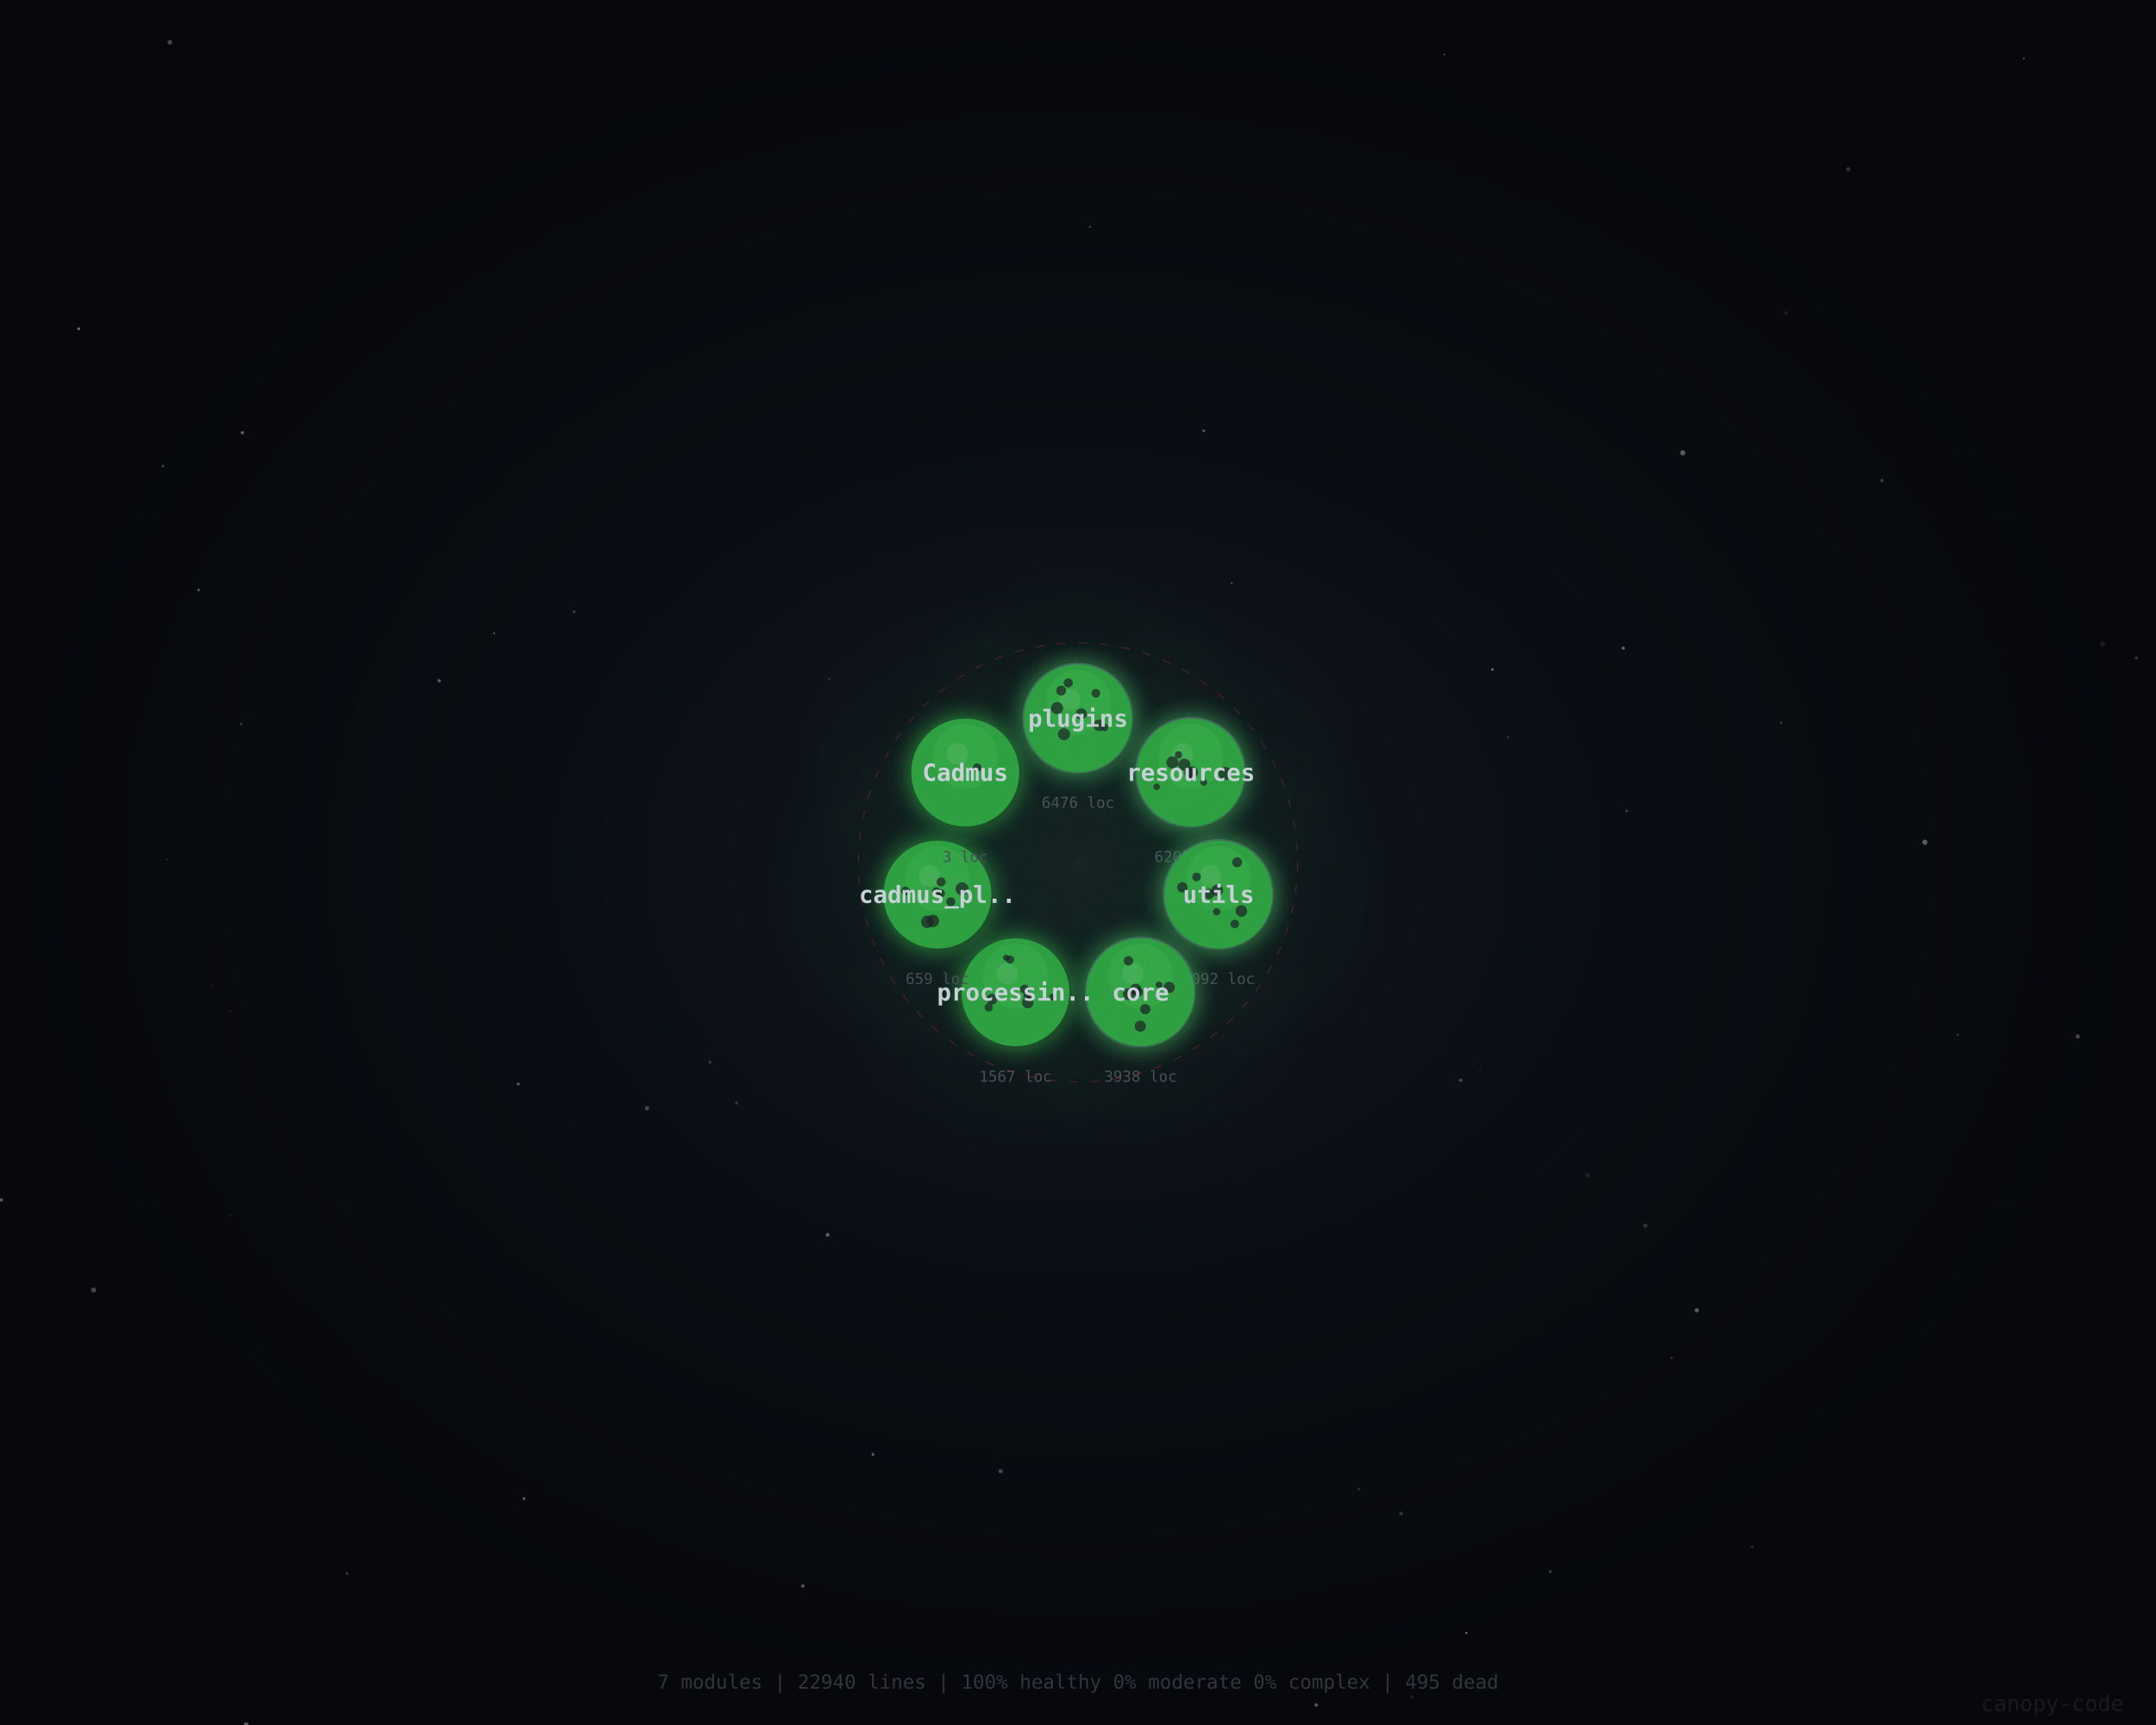
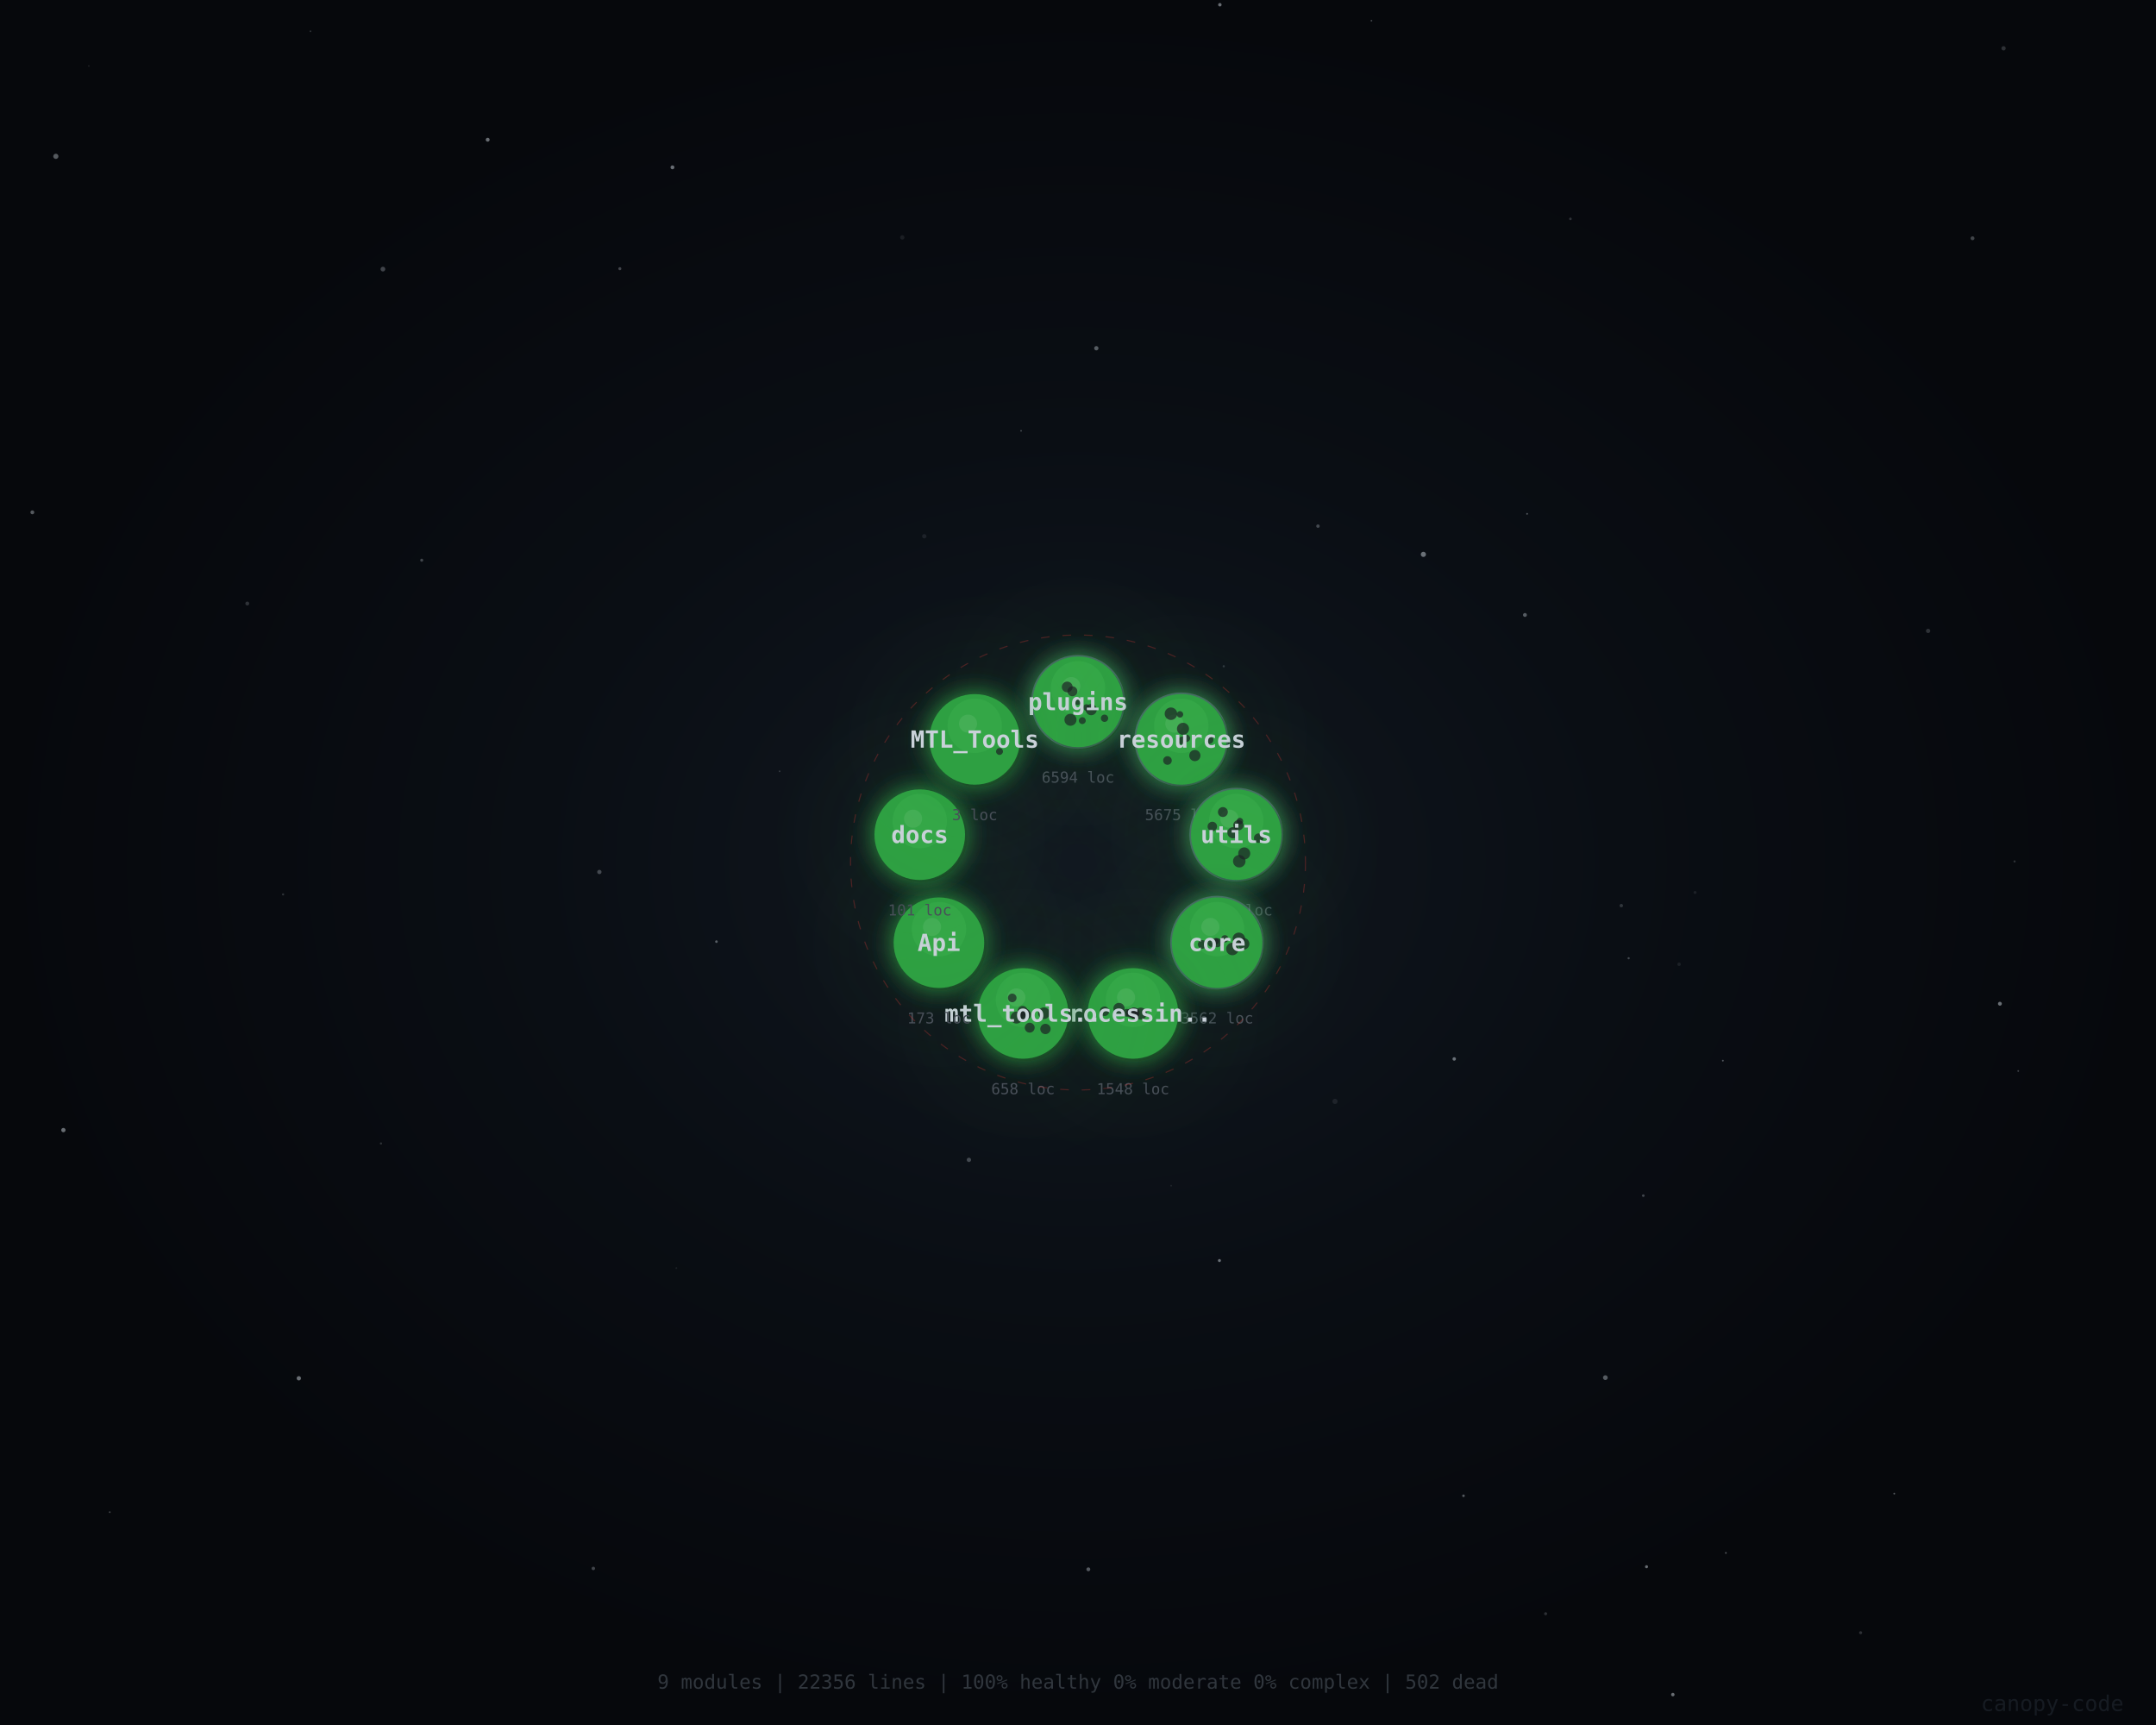
<svg xmlns="http://www.w3.org/2000/svg" viewBox="0 0 1000 800">
  <defs>
    <radialGradient id="bgGrad" cx="50%" cy="50%" r="50%">
      <stop offset="0%" stop-color="#111820" />
      <stop offset="50%" stop-color="#0a0e14" />
      <stop offset="100%" stop-color="#06080c" />
    </radialGradient>
    <filter id="nodeGlow" x="-50%" y="-50%" width="200%" height="200%">
      <feGaussianBlur stdDeviation="6" result="blur" />
      <feMerge>
        <feMergeNode in="blur" />
        <feMergeNode in="SourceGraphic" />
      </feMerge>
    </filter>
    <filter id="softGlow" x="-50%" y="-50%" width="200%" height="200%">
      <feGaussianBlur stdDeviation="12" />
    </filter>
    <filter id="churnPulse" x="-50%" y="-50%" width="200%" height="200%">
      <feGaussianBlur stdDeviation="4" result="blur" />
      <feMerge>
        <feMergeNode in="blur" />
        <feMergeNode in="SourceGraphic" />
      </feMerge>
    </filter>
  </defs>
  <rect width="1000" height="800" fill="url(#bgGrad)" />
-   <circle cx="754.5" cy="376.1" r="0.5" fill="#c9d1d9" opacity="0.4" />
-   <circle cx="243.1" cy="695.0" r="0.7" fill="#c9d1d9" opacity="0.4" />
-   <circle cx="383.9" cy="572.7" r="0.9" fill="#c9d1d9" opacity="0.4" />
-   <circle cx="736.3" cy="545.0" r="1.0" fill="#c9d1d9" opacity="0.1" />
-   <circle cx="938.7" cy="27.1" r="0.5" fill="#c9d1d9" opacity="0.3" />
-   <circle cx="98.5" cy="457.1" r="0.4" fill="#c9d1d9" opacity="0.2" />
-   <circle cx="300.1" cy="514.0" r="1.0" fill="#c9d1d9" opacity="0.3" />
-   <circle cx="787.0" cy="607.7" r="1.0" fill="#c9d1d9" opacity="0.4" />
-   <circle cx="892.8" cy="390.6" r="1.2" fill="#c9d1d9" opacity="0.4" />
-   <circle cx="975.2" cy="298.6" r="1.2" fill="#c9d1d9" opacity="0.1" />
-   <circle cx="908.0" cy="479.9" r="0.6" fill="#c9d1d9" opacity="0.2" />
-   <circle cx="571.3" cy="270.5" r="0.5" fill="#c9d1d9" opacity="0.3" />
-   <circle cx="106.8" cy="468.9" r="0.6" fill="#c9d1d9" opacity="0.1" />
-   <circle cx="75.6" cy="216.2" r="0.6" fill="#c9d1d9" opacity="0.3" />
-   <circle cx="963.7" cy="480.7" r="1.0" fill="#c9d1d9" opacity="0.3" />
-   <circle cx="424.4" cy="430.7" r="0.3" fill="#c9d1d9" opacity="0.3" />
-   <circle cx="92.1" cy="273.6" r="0.6" fill="#c9d1d9" opacity="0.4" />
-   <circle cx="677.5" cy="501.0" r="0.8" fill="#c9d1d9" opacity="0.3" />
-   <circle cx="464.1" cy="682.3" r="1.0" fill="#c9d1d9" opacity="0.3" />
-   <circle cx="812.7" cy="717.3" r="0.6" fill="#c9d1d9" opacity="0.2" />
-   <circle cx="857.3" cy="78.5" r="1.0" fill="#c9d1d9" opacity="0.2" />
-   <circle cx="872.9" cy="222.8" r="0.7" fill="#c9d1d9" opacity="0.3" />
-   <circle cx="505.5" cy="105.2" r="0.4" fill="#c9d1d9" opacity="0.4" />
-   <circle cx="78.8" cy="19.6" r="1.1" fill="#c9d1d9" opacity="0.3" />
-   <circle cx="404.9" cy="674.5" r="0.7" fill="#c9d1d9" opacity="0.4" />
-   <circle cx="77.3" cy="398.6" r="0.3" fill="#c9d1d9" opacity="0.4" />
-   <circle cx="372.4" cy="735.5" r="0.8" fill="#c9d1d9" opacity="0.4" />
-   <circle cx="329.3" cy="492.6" r="0.6" fill="#c9d1d9" opacity="0.3" />
-   <circle cx="610.5" cy="790.7" r="0.8" fill="#c9d1d9" opacity="0.4" />
-   <circle cx="203.7" cy="315.7" r="0.8" fill="#c9d1d9" opacity="0.4" />
-   <circle cx="826.1" cy="335.3" r="0.6" fill="#c9d1d9" opacity="0.2" />
-   <circle cx="752.9" cy="300.6" r="0.8" fill="#c9d1d9" opacity="0.4" />
-   <circle cx="775.3" cy="629.7" r="0.6" fill="#c9d1d9" opacity="0.2" />
-   <circle cx="699.5" cy="342.0" r="0.4" fill="#c9d1d9" opacity="0.3" />
-   <circle cx="266.3" cy="283.7" r="0.6" fill="#c9d1d9" opacity="0.3" />
-   <circle cx="680.1" cy="757.3" r="0.5" fill="#c9d1d9" opacity="0.5" />
-   <circle cx="341.7" cy="511.6" r="0.7" fill="#c9d1d9" opacity="0.2" />
-   <circle cx="990.9" cy="305.2" r="0.8" fill="#c9d1d9" opacity="0.2" />
-   <circle cx="763.1" cy="568.4" r="1.0" fill="#c9d1d9" opacity="0.2" />
-   <circle cx="654.8" cy="787.1" r="0.8" fill="#c9d1d9" opacity="0.1" />
-   <circle cx="558.3" cy="199.8" r="0.6" fill="#c9d1d9" opacity="0.4" />
-   <circle cx="649.8" cy="701.9" r="0.9" fill="#c9d1d9" opacity="0.2" />
-   <circle cx="240.4" cy="502.7" r="0.7" fill="#c9d1d9" opacity="0.4" />
-   <circle cx="384.6" cy="314.9" r="0.5" fill="#c9d1d9" opacity="0.2" />
-   <circle cx="111.8" cy="335.8" r="0.5" fill="#c9d1d9" opacity="0.3" />
-   <circle cx="229.2" cy="293.7" r="0.4" fill="#c9d1d9" opacity="0.5" />
-   <circle cx="828.5" cy="145.2" r="0.9" fill="#c9d1d9" opacity="0.1" />
-   <circle cx="780.5" cy="210.0" r="1.2" fill="#c9d1d9" opacity="0.4" />
-   <circle cx="161.0" cy="729.7" r="0.7" fill="#c9d1d9" opacity="0.2" />
-   <circle cx="669.9" cy="25.3" r="0.4" fill="#c9d1d9" opacity="0.4" />
-   <circle cx="114.2" cy="799.8" r="1.1" fill="#c9d1d9" opacity="0.4" />
-   <circle cx="0.6" cy="556.5" r="0.8" fill="#c9d1d9" opacity="0.4" />
-   <circle cx="719.1" cy="728.9" r="0.6" fill="#c9d1d9" opacity="0.3" />
-   <circle cx="43.4" cy="598.3" r="1.2" fill="#c9d1d9" opacity="0.3" />
-   <circle cx="36.5" cy="152.5" r="0.7" fill="#c9d1d9" opacity="0.5" />
-   <circle cx="686.6" cy="495.9" r="0.5" fill="#c9d1d9" opacity="0.1" />
-   <circle cx="630.3" cy="690.6" r="0.6" fill="#c9d1d9" opacity="0.2" />
-   <circle cx="106.5" cy="563.7" r="0.5" fill="#c9d1d9" opacity="0.1" />
-   <circle cx="692.2" cy="310.5" r="0.6" fill="#c9d1d9" opacity="0.5" />
-   <circle cx="112.4" cy="200.7" r="0.7" fill="#c9d1d9" opacity="0.5" />
+   <circle cx="29.4" cy="524.1" r="1.0" fill="#c9d1d9" opacity="0.5" />
+   <circle cx="799.1" cy="491.9" r="0.4" fill="#c9d1d9" opacity="0.4" />
+   <circle cx="41.2" cy="30.6" r="0.3" fill="#c9d1d9" opacity="0.2" />
+   <circle cx="674.5" cy="491.1" r="0.8" fill="#c9d1d9" opacity="0.5" />
+   <circle cx="50.9" cy="701.3" r="0.4" fill="#c9d1d9" opacity="0.3" />
+   <circle cx="763.7" cy="726.6" r="0.7" fill="#c9d1d9" opacity="0.5" />
+   <circle cx="611.3" cy="244.0" r="0.8" fill="#c9d1d9" opacity="0.3" />
+   <circle cx="15.0" cy="237.6" r="0.9" fill="#c9d1d9" opacity="0.4" />
+   <circle cx="894.3" cy="292.6" r="1.0" fill="#c9d1d9" opacity="0.2" />
+   <circle cx="914.9" cy="110.5" r="0.9" fill="#c9d1d9" opacity="0.3" />
+   <circle cx="473.6" cy="199.8" r="0.4" fill="#c9d1d9" opacity="0.3" />
+   <circle cx="177.6" cy="124.8" r="1.1" fill="#c9d1d9" opacity="0.3" />
+   <circle cx="287.5" cy="124.6" r="0.7" fill="#c9d1d9" opacity="0.3" />
+   <circle cx="678.8" cy="693.7" r="0.6" fill="#c9d1d9" opacity="0.4" />
+   <circle cx="565.6" cy="584.6" r="0.7" fill="#c9d1d9" opacity="0.5" />
+   <circle cx="526.7" cy="453.6" r="1.1" fill="#c9d1d9" opacity="0.3" />
+   <circle cx="449.4" cy="537.9" r="1.0" fill="#c9d1d9" opacity="0.3" />
+   <circle cx="716.9" cy="748.4" r="0.7" fill="#c9d1d9" opacity="0.2" />
+   <circle cx="878.6" cy="692.7" r="0.4" fill="#c9d1d9" opacity="0.4" />
+   <circle cx="744.6" cy="638.9" r="1.1" fill="#c9d1d9" opacity="0.4" />
+   <circle cx="504.8" cy="727.8" r="0.9" fill="#c9d1d9" opacity="0.4" />
+   <circle cx="226.2" cy="64.8" r="0.9" fill="#c9d1d9" opacity="0.5" />
+   <circle cx="332.3" cy="436.7" r="0.6" fill="#c9d1d9" opacity="0.4" />
+   <circle cx="619.2" cy="510.8" r="1.2" fill="#c9d1d9" opacity="0.1" />
+   <circle cx="929.3" cy="22.4" r="1.0" fill="#c9d1d9" opacity="0.2" />
+   <circle cx="636.1" cy="9.6" r="0.4" fill="#c9d1d9" opacity="0.3" />
+   <circle cx="517.8" cy="454.3" r="1.2" fill="#c9d1d9" opacity="0.5" />
+   <circle cx="927.6" cy="465.5" r="0.9" fill="#c9d1d9" opacity="0.5" />
+   <circle cx="543.2" cy="549.9" r="0.4" fill="#c9d1d9" opacity="0.1" />
+   <circle cx="786.2" cy="413.9" r="0.7" fill="#c9d1d9" opacity="0.1" />
+   <circle cx="418.5" cy="110.1" r="1.0" fill="#c9d1d9" opacity="0.1" />
+   <circle cx="25.9" cy="72.5" r="1.2" fill="#c9d1d9" opacity="0.4" />
+   <circle cx="361.6" cy="357.7" r="0.4" fill="#c9d1d9" opacity="0.2" />
+   <circle cx="278.0" cy="404.4" r="1.0" fill="#c9d1d9" opacity="0.3" />
+   <circle cx="934.4" cy="399.5" r="0.5" fill="#c9d1d9" opacity="0.2" />
+   <circle cx="313.7" cy="588.1" r="0.4" fill="#c9d1d9" opacity="0.1" />
+   <circle cx="565.8" cy="2.2" r="0.8" fill="#c9d1d9" opacity="0.5" />
+   <circle cx="707.3" cy="285.2" r="0.9" fill="#c9d1d9" opacity="0.4" />
+   <circle cx="138.6" cy="639.2" r="1.0" fill="#c9d1d9" opacity="0.5" />
+   <circle cx="311.9" cy="77.6" r="0.9" fill="#c9d1d9" opacity="0.5" />
+   <circle cx="775.9" cy="785.9" r="0.8" fill="#c9d1d9" opacity="0.5" />
+   <circle cx="660.2" cy="257.1" r="1.2" fill="#c9d1d9" opacity="0.5" />
+   <circle cx="762.2" cy="554.5" r="0.6" fill="#c9d1d9" opacity="0.3" />
+   <circle cx="755.4" cy="444.4" r="0.5" fill="#c9d1d9" opacity="0.3" />
+   <circle cx="936.1" cy="496.7" r="0.4" fill="#c9d1d9" opacity="0.3" />
+   <circle cx="195.6" cy="259.8" r="0.7" fill="#c9d1d9" opacity="0.3" />
+   <circle cx="131.3" cy="414.8" r="0.5" fill="#c9d1d9" opacity="0.2" />
+   <circle cx="144.0" cy="14.5" r="0.4" fill="#c9d1d9" opacity="0.2" />
+   <circle cx="275.2" cy="727.4" r="0.8" fill="#c9d1d9" opacity="0.3" />
+   <circle cx="863.0" cy="757.2" r="0.7" fill="#c9d1d9" opacity="0.2" />
+   <circle cx="778.8" cy="447.2" r="0.8" fill="#c9d1d9" opacity="0.1" />
+   <circle cx="428.7" cy="248.7" r="1.0" fill="#c9d1d9" opacity="0.1" />
+   <circle cx="508.5" cy="161.5" r="1.0" fill="#c9d1d9" opacity="0.4" />
+   <circle cx="567.6" cy="309.0" r="0.5" fill="#c9d1d9" opacity="0.2" />
+   <circle cx="176.7" cy="530.3" r="0.5" fill="#c9d1d9" opacity="0.2" />
+   <circle cx="728.4" cy="101.5" r="0.6" fill="#c9d1d9" opacity="0.2" />
+   <circle cx="114.7" cy="279.9" r="0.9" fill="#c9d1d9" opacity="0.2" />
+   <circle cx="708.3" cy="238.3" r="0.4" fill="#c9d1d9" opacity="0.4" />
+   <circle cx="752.0" cy="420.0" r="0.8" fill="#c9d1d9" opacity="0.2" />
+   <circle cx="800.5" cy="720.2" r="0.4" fill="#c9d1d9" opacity="0.4" />
  <g data-module="Cadmus.plugins">
-     <circle cx="500.0" cy="333.2" r="62.5" fill="#2ea04355" opacity="0.1" filter="url(#softGlow)" />
-     <circle cx="500.0" cy="333.2" r="25.0" fill="none" stroke="#bc8cff" stroke-width="1.5" opacity="0.4" filter="url(#churnPulse)">
-       <animate attributeName="r" values="25.0;29.0;25.0" dur="3s" repeatCount="indefinite" />
-       <animate attributeName="opacity" values="0.4;0.1;0.4" dur="3s" repeatCount="indefinite" />
-     </circle>
-     <circle cx="501.0" cy="334.2" r="25.0" fill="#000000" opacity="0.3" />
-     <circle cx="500.0" cy="333.2" r="25.0" fill="#2ea043" filter="url(#nodeGlow)" />
-     <circle cx="500.0" cy="325.7" r="15.0" fill="#56d364" opacity="0.15" />
-     <circle cx="496.2" cy="324.4" r="5.0" fill="#ffffff" opacity="0.08" />
-     <circle cx="495.5" cy="316.7" r="2.1" fill="#1b1f23" opacity="0.7" />
-     <circle cx="501.5" cy="331.1" r="2.6" fill="#1b1f23" opacity="0.7" />
-     <circle cx="490.3" cy="328.4" r="2.8" fill="#1b1f23" opacity="0.7" />
-     <circle cx="512.3" cy="337.4" r="1.7" fill="#1b1f23" opacity="0.7" />
-     <circle cx="492.2" cy="320.3" r="2.3" fill="#1b1f23" opacity="0.7" />
-     <circle cx="509.8" cy="336.4" r="2.7" fill="#1b1f23" opacity="0.7" />
-     <circle cx="508.3" cy="321.5" r="2.0" fill="#1b1f23" opacity="0.7" />
-     <circle cx="493.5" cy="340.5" r="2.8" fill="#1b1f23" opacity="0.7" />
-     <text x="500.0" y="333.2" font-family="monospace" font-size="11" font-weight="700" fill="#c9d1d9" text-anchor="middle" dy="0.35em">plugins</text>
-     <text x="500.0" y="372.2" font-family="monospace" font-size="7" fill="#484f58" text-anchor="middle" dy="0.35em">6476 loc</text>
-   </g>
-   <g data-module="Cadmus.resources">
-     <circle cx="552.3" cy="358.3" r="62.5" fill="#2ea04355" opacity="0.1" filter="url(#softGlow)" />
-     <circle cx="552.3" cy="358.3" r="25.0" fill="none" stroke="#bc8cff" stroke-width="1.5" opacity="0.4" filter="url(#churnPulse)">
-       <animate attributeName="r" values="25.0;29.0;25.0" dur="3s" repeatCount="indefinite" />
-       <animate attributeName="opacity" values="0.4;0.1;0.4" dur="3s" repeatCount="indefinite" />
-     </circle>
-     <circle cx="553.3" cy="359.3" r="25.0" fill="#000000" opacity="0.3" />
-     <circle cx="552.3" cy="358.3" r="25.0" fill="#2ea043" filter="url(#nodeGlow)" />
-     <circle cx="552.3" cy="350.8" r="15.0" fill="#56d364" opacity="0.15" />
-     <circle cx="548.5" cy="349.6" r="5.0" fill="#ffffff" opacity="0.08" />
-     <circle cx="543.8" cy="353.6" r="2.8" fill="#1b1f23" opacity="0.7" />
-     <circle cx="551.9" cy="358.5" r="2.6" fill="#1b1f23" opacity="0.7" />
-     <circle cx="549.3" cy="354.6" r="2.8" fill="#1b1f23" opacity="0.7" />
-     <circle cx="558.3" cy="362.8" r="1.6" fill="#1b1f23" opacity="0.7" />
-     <circle cx="568.3" cy="358.7" r="3.0" fill="#1b1f23" opacity="0.7" />
-     <circle cx="552.9" cy="358.2" r="2.8" fill="#1b1f23" opacity="0.7" />
-     <circle cx="536.5" cy="364.9" r="1.5" fill="#1b1f23" opacity="0.7" />
-     <circle cx="546.6" cy="350.1" r="1.7" fill="#1b1f23" opacity="0.7" />
-     <text x="552.3" y="358.3" font-family="monospace" font-size="11" font-weight="700" fill="#c9d1d9" text-anchor="middle" dy="0.35em">resources</text>
-     <text x="552.3" y="397.3" font-family="monospace" font-size="7" fill="#484f58" text-anchor="middle" dy="0.35em">6205 loc</text>
-   </g>
-   <g data-module="Cadmus.utils">
-     <circle cx="565.2" cy="414.9" r="62.5" fill="#2ea04355" opacity="0.1" filter="url(#softGlow)" />
-     <circle cx="565.2" cy="414.9" r="25.0" fill="none" stroke="#bc8cff" stroke-width="1.5" opacity="0.4" filter="url(#churnPulse)">
-       <animate attributeName="r" values="25.0;29.0;25.0" dur="3s" repeatCount="indefinite" />
-       <animate attributeName="opacity" values="0.4;0.1;0.4" dur="3s" repeatCount="indefinite" />
-     </circle>
-     <circle cx="566.2" cy="415.9" r="25.0" fill="#000000" opacity="0.3" />
-     <circle cx="565.2" cy="414.9" r="25.0" fill="#2ea043" filter="url(#nodeGlow)" />
-     <circle cx="565.2" cy="407.4" r="15.0" fill="#56d364" opacity="0.15" />
-     <circle cx="561.4" cy="406.1" r="5.0" fill="#ffffff" opacity="0.08" />
-     <circle cx="572.7" cy="428.5" r="2.0" fill="#1b1f23" opacity="0.7" />
-     <circle cx="575.8" cy="422.5" r="2.7" fill="#1b1f23" opacity="0.7" />
-     <circle cx="560.8" cy="414.6" r="2.4" fill="#1b1f23" opacity="0.7" />
-     <circle cx="564.6" cy="412.9" r="2.7" fill="#1b1f23" opacity="0.7" />
-     <circle cx="564.3" cy="422.8" r="1.7" fill="#1b1f23" opacity="0.7" />
-     <circle cx="548.4" cy="411.5" r="2.4" fill="#1b1f23" opacity="0.7" />
-     <circle cx="555.0" cy="406.7" r="2.0" fill="#1b1f23" opacity="0.7" />
-     <circle cx="573.8" cy="399.9" r="2.3" fill="#1b1f23" opacity="0.7" />
-     <text x="565.2" y="414.9" font-family="monospace" font-size="11" font-weight="700" fill="#c9d1d9" text-anchor="middle" dy="0.35em">utils</text>
-     <text x="565.2" y="453.9" font-family="monospace" font-size="7" fill="#484f58" text-anchor="middle" dy="0.35em">4092 loc</text>
-   </g>
-   <g data-module="Cadmus.core">
-     <circle cx="529.0" cy="460.2" r="62.5" fill="#2ea04355" opacity="0.1" filter="url(#softGlow)" />
-     <circle cx="529.0" cy="460.2" r="25.0" fill="none" stroke="#bc8cff" stroke-width="1.5" opacity="0.4" filter="url(#churnPulse)">
-       <animate attributeName="r" values="25.0;29.0;25.0" dur="3s" repeatCount="indefinite" />
-       <animate attributeName="opacity" values="0.4;0.1;0.4" dur="3s" repeatCount="indefinite" />
-     </circle>
-     <circle cx="530.0" cy="461.2" r="25.0" fill="#000000" opacity="0.3" />
-     <circle cx="529.0" cy="460.2" r="25.0" fill="#2ea043" filter="url(#nodeGlow)" />
-     <circle cx="529.0" cy="452.7" r="15.0" fill="#56d364" opacity="0.15" />
-     <circle cx="525.3" cy="451.5" r="5.0" fill="#ffffff" opacity="0.08" />
-     <circle cx="523.6" cy="461.0" r="2.8" fill="#1b1f23" opacity="0.7" />
-     <circle cx="542.3" cy="457.9" r="2.6" fill="#1b1f23" opacity="0.7" />
-     <circle cx="526.8" cy="458.8" r="2.6" fill="#1b1f23" opacity="0.7" />
-     <circle cx="537.6" cy="456.8" r="1.6" fill="#1b1f23" opacity="0.7" />
-     <circle cx="523.4" cy="445.6" r="2.2" fill="#1b1f23" opacity="0.7" />
-     <circle cx="531.2" cy="468.0" r="2.4" fill="#1b1f23" opacity="0.7" />
-     <circle cx="528.9" cy="475.9" r="2.6" fill="#1b1f23" opacity="0.7" />
-     <circle cx="527.9" cy="460.1" r="2.2" fill="#1b1f23" opacity="0.7" />
-     <text x="529.0" y="460.2" font-family="monospace" font-size="11" font-weight="700" fill="#c9d1d9" text-anchor="middle" dy="0.35em">core</text>
-     <text x="529.0" y="499.2" font-family="monospace" font-size="7" fill="#484f58" text-anchor="middle" dy="0.35em">3938 loc</text>
-   </g>
-   <g data-module="Cadmus.processing">
-     <circle cx="471.0" cy="460.2" r="62.5" fill="#2ea04355" opacity="0.1" filter="url(#softGlow)" />
-     <circle cx="472.0" cy="461.2" r="25.0" fill="#000000" opacity="0.3" />
-     <circle cx="471.0" cy="460.2" r="25.0" fill="#2ea043" filter="url(#nodeGlow)" />
-     <circle cx="471.0" cy="452.7" r="15.0" fill="#56d364" opacity="0.15" />
-     <circle cx="467.2" cy="451.5" r="5.0" fill="#ffffff" opacity="0.08" />
-     <circle cx="476.7" cy="461.8" r="2.0" fill="#1b1f23" opacity="0.7" />
-     <circle cx="468.5" cy="445.0" r="1.9" fill="#1b1f23" opacity="0.7" />
-     <circle cx="458.6" cy="467.2" r="1.9" fill="#1b1f23" opacity="0.7" />
-     <circle cx="488.3" cy="462.4" r="1.6" fill="#1b1f23" opacity="0.7" />
-     <circle cx="475.2" cy="458.7" r="2.1" fill="#1b1f23" opacity="0.7" />
-     <circle cx="466.7" cy="444.2" r="1.5" fill="#1b1f23" opacity="0.7" />
-     <circle cx="460.1" cy="463.4" r="2.5" fill="#1b1f23" opacity="0.7" />
-     <circle cx="476.7" cy="464.9" r="2.7" fill="#1b1f23" opacity="0.7" />
-     <text x="471.0" y="460.2" font-family="monospace" font-size="11" font-weight="700" fill="#c9d1d9" text-anchor="middle" dy="0.35em">processin..</text>
-     <text x="471.0" y="499.2" font-family="monospace" font-size="7" fill="#484f58" text-anchor="middle" dy="0.35em">1567 loc</text>
-   </g>
-   <g data-module="Cadmus.cadmus_plugin">
-     <circle cx="434.8" cy="414.9" r="62.5" fill="#2ea04355" opacity="0.1" filter="url(#softGlow)" />
-     <circle cx="435.8" cy="415.9" r="25.0" fill="#000000" opacity="0.3" />
-     <circle cx="434.8" cy="414.9" r="25.0" fill="#2ea043" filter="url(#nodeGlow)" />
-     <circle cx="434.8" cy="407.4" r="15.0" fill="#56d364" opacity="0.15" />
-     <circle cx="431.1" cy="406.1" r="5.0" fill="#ffffff" opacity="0.08" />
-     <circle cx="436.5" cy="409.0" r="2.1" fill="#1b1f23" opacity="0.7" />
-     <circle cx="434.3" cy="413.5" r="2.0" fill="#1b1f23" opacity="0.7" />
-     <circle cx="430.1" cy="427.5" r="2.9" fill="#1b1f23" opacity="0.7" />
-     <circle cx="432.7" cy="427.1" r="2.9" fill="#1b1f23" opacity="0.7" />
-     <circle cx="441.0" cy="418.2" r="2.1" fill="#1b1f23" opacity="0.7" />
-     <circle cx="446.2" cy="412.2" r="3.0" fill="#1b1f23" opacity="0.7" />
-     <circle cx="420.0" cy="413.2" r="2.0" fill="#1b1f23" opacity="0.7" />
-     <circle cx="436.4" cy="414.3" r="1.9" fill="#1b1f23" opacity="0.7" />
-     <text x="434.8" y="414.9" font-family="monospace" font-size="11" font-weight="700" fill="#c9d1d9" text-anchor="middle" dy="0.35em">cadmus_pl..</text>
-     <text x="434.8" y="453.9" font-family="monospace" font-size="7" fill="#484f58" text-anchor="middle" dy="0.35em">659 loc</text>
-   </g>
-   <g data-module="Cadmus">
-     <circle cx="447.7" cy="358.3" r="62.5" fill="#2ea04355" opacity="0.1" filter="url(#softGlow)" />
-     <circle cx="448.7" cy="359.3" r="25.0" fill="#000000" opacity="0.3" />
-     <circle cx="447.7" cy="358.3" r="25.0" fill="#2ea043" filter="url(#nodeGlow)" />
-     <circle cx="447.7" cy="350.8" r="15.0" fill="#56d364" opacity="0.15" />
-     <circle cx="444.0" cy="349.6" r="5.0" fill="#ffffff" opacity="0.08" />
-     <circle cx="453.3" cy="356.0" r="2.0" fill="#1b1f23" opacity="0.7" />
-     <text x="447.7" y="358.3" font-family="monospace" font-size="11" font-weight="700" fill="#c9d1d9" text-anchor="middle" dy="0.35em">Cadmus</text>
-     <text x="447.7" y="397.3" font-family="monospace" font-size="7" fill="#484f58" text-anchor="middle" dy="0.35em">3 loc</text>
-   </g>
-   <circle cx="500.0" cy="400.0" r="101.8" fill="none" stroke="#da3633" stroke-width="0.5" stroke-dasharray="4 6" opacity="0.3">
+     <circle cx="500.0" cy="325.5" r="52.5" fill="#2ea04355" opacity="0.1" filter="url(#softGlow)" />
+     <circle cx="500.0" cy="325.5" r="21.0" fill="none" stroke="#bc8cff" stroke-width="1.5" opacity="0.4" filter="url(#churnPulse)">
+       <animate attributeName="r" values="21.0;25.0;21.0" dur="3s" repeatCount="indefinite" />
+       <animate attributeName="opacity" values="0.4;0.1;0.4" dur="3s" repeatCount="indefinite" />
+     </circle>
+     <circle cx="501.0" cy="326.5" r="21.0" fill="#000000" opacity="0.3" />
+     <circle cx="500.0" cy="325.5" r="21.0" fill="#2ea043" filter="url(#nodeGlow)" />
+     <circle cx="500.0" cy="319.2" r="12.6" fill="#56d364" opacity="0.15" />
+     <circle cx="496.9" cy="318.2" r="4.2" fill="#ffffff" opacity="0.08" />
+     <circle cx="495.0" cy="318.6" r="2.5" fill="#1b1f23" opacity="0.7" />
+     <circle cx="506.1" cy="329.1" r="2.6" fill="#1b1f23" opacity="0.7" />
+     <circle cx="512.3" cy="333.1" r="1.7" fill="#1b1f23" opacity="0.7" />
+     <circle cx="503.9" cy="328.1" r="1.5" fill="#1b1f23" opacity="0.7" />
+     <circle cx="496.5" cy="333.8" r="2.8" fill="#1b1f23" opacity="0.7" />
+     <circle cx="499.8" cy="325.3" r="1.7" fill="#1b1f23" opacity="0.7" />
+     <circle cx="497.4" cy="320.6" r="2.3" fill="#1b1f23" opacity="0.7" />
+     <circle cx="502.0" cy="334.2" r="1.6" fill="#1b1f23" opacity="0.7" />
+     <text x="500.0" y="325.5" font-family="monospace" font-size="11" font-weight="700" fill="#c9d1d9" text-anchor="middle" dy="0.35em">plugins</text>
+     <text x="500.0" y="360.5" font-family="monospace" font-size="7" fill="#484f58" text-anchor="middle" dy="0.35em">6594 loc</text>
+   </g>
+   <g data-module="MTL_Tools.resources">
+     <circle cx="547.9" cy="342.9" r="52.5" fill="#2ea04355" opacity="0.1" filter="url(#softGlow)" />
+     <circle cx="547.9" cy="342.9" r="21.0" fill="none" stroke="#bc8cff" stroke-width="1.5" opacity="0.4" filter="url(#churnPulse)">
+       <animate attributeName="r" values="21.0;25.0;21.0" dur="3s" repeatCount="indefinite" />
+       <animate attributeName="opacity" values="0.4;0.1;0.4" dur="3s" repeatCount="indefinite" />
+     </circle>
+     <circle cx="548.9" cy="343.9" r="21.0" fill="#000000" opacity="0.3" />
+     <circle cx="547.9" cy="342.9" r="21.0" fill="#2ea043" filter="url(#nodeGlow)" />
+     <circle cx="547.9" cy="336.6" r="12.6" fill="#56d364" opacity="0.15" />
+     <circle cx="544.7" cy="335.6" r="4.2" fill="#ffffff" opacity="0.08" />
+     <circle cx="547.3" cy="331.3" r="1.5" fill="#1b1f23" opacity="0.7" />
+     <circle cx="550.3" cy="342.4" r="1.7" fill="#1b1f23" opacity="0.7" />
+     <circle cx="548.4" cy="343.5" r="1.9" fill="#1b1f23" opacity="0.7" />
+     <circle cx="543.1" cy="331.0" r="2.9" fill="#1b1f23" opacity="0.7" />
+     <circle cx="541.5" cy="352.7" r="2.0" fill="#1b1f23" opacity="0.7" />
+     <circle cx="548.7" cy="338.0" r="2.8" fill="#1b1f23" opacity="0.7" />
+     <circle cx="560.9" cy="343.1" r="1.9" fill="#1b1f23" opacity="0.7" />
+     <circle cx="554.2" cy="350.4" r="2.6" fill="#1b1f23" opacity="0.7" />
+     <text x="547.9" y="342.9" font-family="monospace" font-size="11" font-weight="700" fill="#c9d1d9" text-anchor="middle" dy="0.35em">resources</text>
+     <text x="547.9" y="377.9" font-family="monospace" font-size="7" fill="#484f58" text-anchor="middle" dy="0.35em">5675 loc</text>
+   </g>
+   <g data-module="MTL_Tools.utils">
+     <circle cx="573.4" cy="387.1" r="52.5" fill="#2ea04355" opacity="0.1" filter="url(#softGlow)" />
+     <circle cx="573.4" cy="387.1" r="21.0" fill="none" stroke="#bc8cff" stroke-width="1.5" opacity="0.4" filter="url(#churnPulse)">
+       <animate attributeName="r" values="21.0;25.0;21.0" dur="3s" repeatCount="indefinite" />
+       <animate attributeName="opacity" values="0.4;0.1;0.4" dur="3s" repeatCount="indefinite" />
+     </circle>
+     <circle cx="574.4" cy="388.1" r="21.0" fill="#000000" opacity="0.3" />
+     <circle cx="573.4" cy="387.1" r="21.0" fill="#2ea043" filter="url(#nodeGlow)" />
+     <circle cx="573.4" cy="380.8" r="12.6" fill="#56d364" opacity="0.15" />
+     <circle cx="570.2" cy="379.7" r="4.2" fill="#ffffff" opacity="0.08" />
+     <circle cx="577.1" cy="395.8" r="2.8" fill="#1b1f23" opacity="0.7" />
+     <circle cx="562.3" cy="383.3" r="2.2" fill="#1b1f23" opacity="0.7" />
+     <circle cx="574.4" cy="382.7" r="2.4" fill="#1b1f23" opacity="0.7" />
+     <circle cx="574.8" cy="399.4" r="2.9" fill="#1b1f23" opacity="0.7" />
+     <circle cx="575.1" cy="380.8" r="1.5" fill="#1b1f23" opacity="0.7" />
+     <circle cx="583.8" cy="388.7" r="2.2" fill="#1b1f23" opacity="0.7" />
+     <circle cx="571.9" cy="386.2" r="2.6" fill="#1b1f23" opacity="0.7" />
+     <circle cx="567.2" cy="376.6" r="2.3" fill="#1b1f23" opacity="0.7" />
+     <text x="573.4" y="387.1" font-family="monospace" font-size="11" font-weight="700" fill="#c9d1d9" text-anchor="middle" dy="0.35em">utils</text>
+     <text x="573.4" y="422.1" font-family="monospace" font-size="7" fill="#484f58" text-anchor="middle" dy="0.35em">4042 loc</text>
+   </g>
+   <g data-module="MTL_Tools.core">
+     <circle cx="564.5" cy="437.2" r="52.5" fill="#2ea04355" opacity="0.1" filter="url(#softGlow)" />
+     <circle cx="564.5" cy="437.2" r="21.0" fill="none" stroke="#bc8cff" stroke-width="1.5" opacity="0.4" filter="url(#churnPulse)">
+       <animate attributeName="r" values="21.0;25.0;21.0" dur="3s" repeatCount="indefinite" />
+       <animate attributeName="opacity" values="0.4;0.1;0.4" dur="3s" repeatCount="indefinite" />
+     </circle>
+     <circle cx="565.5" cy="438.2" r="21.0" fill="#000000" opacity="0.3" />
+     <circle cx="564.5" cy="437.2" r="21.0" fill="#2ea043" filter="url(#nodeGlow)" />
+     <circle cx="564.5" cy="430.9" r="12.6" fill="#56d364" opacity="0.15" />
+     <circle cx="561.4" cy="429.9" r="4.2" fill="#ffffff" opacity="0.08" />
+     <circle cx="574.6" cy="435.4" r="2.9" fill="#1b1f23" opacity="0.7" />
+     <circle cx="557.6" cy="438.0" r="2.0" fill="#1b1f23" opacity="0.7" />
+     <circle cx="576.8" cy="437.7" r="2.7" fill="#1b1f23" opacity="0.7" />
+     <circle cx="563.9" cy="436.5" r="1.5" fill="#1b1f23" opacity="0.7" />
+     <circle cx="564.6" cy="437.2" r="2.1" fill="#1b1f23" opacity="0.7" />
+     <circle cx="562.1" cy="437.2" r="2.0" fill="#1b1f23" opacity="0.7" />
+     <circle cx="571.6" cy="440.1" r="2.9" fill="#1b1f23" opacity="0.7" />
+     <circle cx="568.1" cy="435.4" r="1.7" fill="#1b1f23" opacity="0.7" />
+     <text x="564.5" y="437.2" font-family="monospace" font-size="11" font-weight="700" fill="#c9d1d9" text-anchor="middle" dy="0.35em">core</text>
+     <text x="564.5" y="472.2" font-family="monospace" font-size="7" fill="#484f58" text-anchor="middle" dy="0.35em">3562 loc</text>
+   </g>
+   <g data-module="MTL_Tools.processing">
+     <circle cx="525.5" cy="470.0" r="52.5" fill="#2ea04355" opacity="0.1" filter="url(#softGlow)" />
+     <circle cx="526.5" cy="471.0" r="21.0" fill="#000000" opacity="0.3" />
+     <circle cx="525.5" cy="470.0" r="21.0" fill="#2ea043" filter="url(#nodeGlow)" />
+     <circle cx="525.5" cy="463.7" r="12.6" fill="#56d364" opacity="0.15" />
+     <circle cx="522.3" cy="462.6" r="4.2" fill="#ffffff" opacity="0.08" />
+     <circle cx="529.1" cy="470.1" r="2.8" fill="#1b1f23" opacity="0.7" />
+     <circle cx="526.0" cy="469.8" r="2.6" fill="#1b1f23" opacity="0.7" />
+     <circle cx="525.4" cy="469.8" r="2.3" fill="#1b1f23" opacity="0.7" />
+     <circle cx="519.0" cy="467.7" r="2.6" fill="#1b1f23" opacity="0.7" />
+     <circle cx="522.6" cy="469.7" r="1.8" fill="#1b1f23" opacity="0.7" />
+     <circle cx="524.2" cy="469.8" r="2.0" fill="#1b1f23" opacity="0.7" />
+     <circle cx="512.3" cy="469.0" r="2.2" fill="#1b1f23" opacity="0.7" />
+     <circle cx="526.1" cy="470.4" r="2.0" fill="#1b1f23" opacity="0.7" />
+     <text x="525.5" y="470.0" font-family="monospace" font-size="11" font-weight="700" fill="#c9d1d9" text-anchor="middle" dy="0.35em">processin..</text>
+     <text x="525.5" y="505.0" font-family="monospace" font-size="7" fill="#484f58" text-anchor="middle" dy="0.35em">1548 loc</text>
+   </g>
+   <g data-module="MTL_Tools.mtl_tools_plugin">
+     <circle cx="474.5" cy="470.0" r="52.5" fill="#2ea04355" opacity="0.1" filter="url(#softGlow)" />
+     <circle cx="475.5" cy="471.0" r="21.0" fill="#000000" opacity="0.3" />
+     <circle cx="474.5" cy="470.0" r="21.0" fill="#2ea043" filter="url(#nodeGlow)" />
+     <circle cx="474.5" cy="463.7" r="12.6" fill="#56d364" opacity="0.15" />
+     <circle cx="471.4" cy="462.6" r="4.2" fill="#ffffff" opacity="0.08" />
+     <circle cx="474.3" cy="468.8" r="2.3" fill="#1b1f23" opacity="0.7" />
+     <circle cx="477.6" cy="476.6" r="2.3" fill="#1b1f23" opacity="0.7" />
+     <circle cx="484.2" cy="469.9" r="2.7" fill="#1b1f23" opacity="0.7" />
+     <circle cx="484.9" cy="477.2" r="2.4" fill="#1b1f23" opacity="0.7" />
+     <circle cx="471.5" cy="471.9" r="2.8" fill="#1b1f23" opacity="0.7" />
+     <circle cx="475.0" cy="470.2" r="2.6" fill="#1b1f23" opacity="0.7" />
+     <circle cx="469.5" cy="462.8" r="2.0" fill="#1b1f23" opacity="0.7" />
+     <circle cx="475.6" cy="470.5" r="2.6" fill="#1b1f23" opacity="0.7" />
+     <text x="474.5" y="470.0" font-family="monospace" font-size="11" font-weight="700" fill="#c9d1d9" text-anchor="middle" dy="0.35em">mtl_tools..</text>
+     <text x="474.5" y="505.0" font-family="monospace" font-size="7" fill="#484f58" text-anchor="middle" dy="0.35em">658 loc</text>
+   </g>
+   <g data-module="MTL_Tools.Api">
+     <circle cx="435.5" cy="437.2" r="52.5" fill="#2ea04355" opacity="0.1" filter="url(#softGlow)" />
+     <circle cx="436.5" cy="438.2" r="21.0" fill="#000000" opacity="0.3" />
+     <circle cx="435.5" cy="437.2" r="21.0" fill="#2ea043" filter="url(#nodeGlow)" />
+     <circle cx="435.5" cy="430.9" r="12.6" fill="#56d364" opacity="0.15" />
+     <circle cx="432.3" cy="429.9" r="4.2" fill="#ffffff" opacity="0.08" />
+     <text x="435.5" y="437.2" font-family="monospace" font-size="11" font-weight="700" fill="#c9d1d9" text-anchor="middle" dy="0.35em">Api</text>
+     <text x="435.5" y="472.2" font-family="monospace" font-size="7" fill="#484f58" text-anchor="middle" dy="0.35em">173 loc</text>
+   </g>
+   <g data-module="MTL_Tools.docs">
+     <circle cx="426.6" cy="387.1" r="52.5" fill="#2ea04355" opacity="0.1" filter="url(#softGlow)" />
+     <circle cx="427.6" cy="388.1" r="21.0" fill="#000000" opacity="0.3" />
+     <circle cx="426.6" cy="387.1" r="21.0" fill="#2ea043" filter="url(#nodeGlow)" />
+     <circle cx="426.6" cy="380.8" r="12.6" fill="#56d364" opacity="0.15" />
+     <circle cx="423.5" cy="379.7" r="4.2" fill="#ffffff" opacity="0.08" />
+     <text x="426.6" y="387.1" font-family="monospace" font-size="11" font-weight="700" fill="#c9d1d9" text-anchor="middle" dy="0.35em">docs</text>
+     <text x="426.6" y="422.1" font-family="monospace" font-size="7" fill="#484f58" text-anchor="middle" dy="0.35em">101 loc</text>
+   </g>
+   <g data-module="MTL_Tools">
+     <circle cx="452.1" cy="342.9" r="52.5" fill="#2ea04355" opacity="0.1" filter="url(#softGlow)" />
+     <circle cx="453.1" cy="343.9" r="21.0" fill="#000000" opacity="0.3" />
+     <circle cx="452.1" cy="342.9" r="21.0" fill="#2ea043" filter="url(#nodeGlow)" />
+     <circle cx="452.1" cy="336.6" r="12.6" fill="#56d364" opacity="0.15" />
+     <circle cx="449.0" cy="335.6" r="4.2" fill="#ffffff" opacity="0.08" />
+     <circle cx="463.6" cy="348.5" r="1.6" fill="#1b1f23" opacity="0.7" />
+     <text x="452.1" y="342.9" font-family="monospace" font-size="11" font-weight="700" fill="#c9d1d9" text-anchor="middle" dy="0.35em">MTL_Tools</text>
+     <text x="452.1" y="377.9" font-family="monospace" font-size="7" fill="#484f58" text-anchor="middle" dy="0.35em">3 loc</text>
+   </g>
+   <circle cx="500.0" cy="400.0" r="105.5" fill="none" stroke="#da3633" stroke-width="0.5" stroke-dasharray="4 6" opacity="0.3">
    <animateTransform attributeName="transform" type="rotate" from="0 500.0 400.0" to="360 500.0 400.0" dur="60s" repeatCount="indefinite" />
  </circle>
-   <text x="500.0" y="780.0" font-family="monospace" font-size="9" fill="#30363d" text-anchor="middle" dy="0.35em">7 modules | 22940 lines | 100% healthy 0% moderate 0% complex | 495 dead</text>
+   <text x="500.0" y="780.0" font-family="monospace" font-size="9" fill="#30363d" text-anchor="middle" dy="0.35em">9 modules | 22356 lines | 100% healthy 0% moderate 0% complex | 502 dead</text>
  <text x="985.0" y="790.0" font-family="monospace" font-size="10" fill="#161b22" text-anchor="end" dy="0.35em">canopy-code</text>
</svg>
